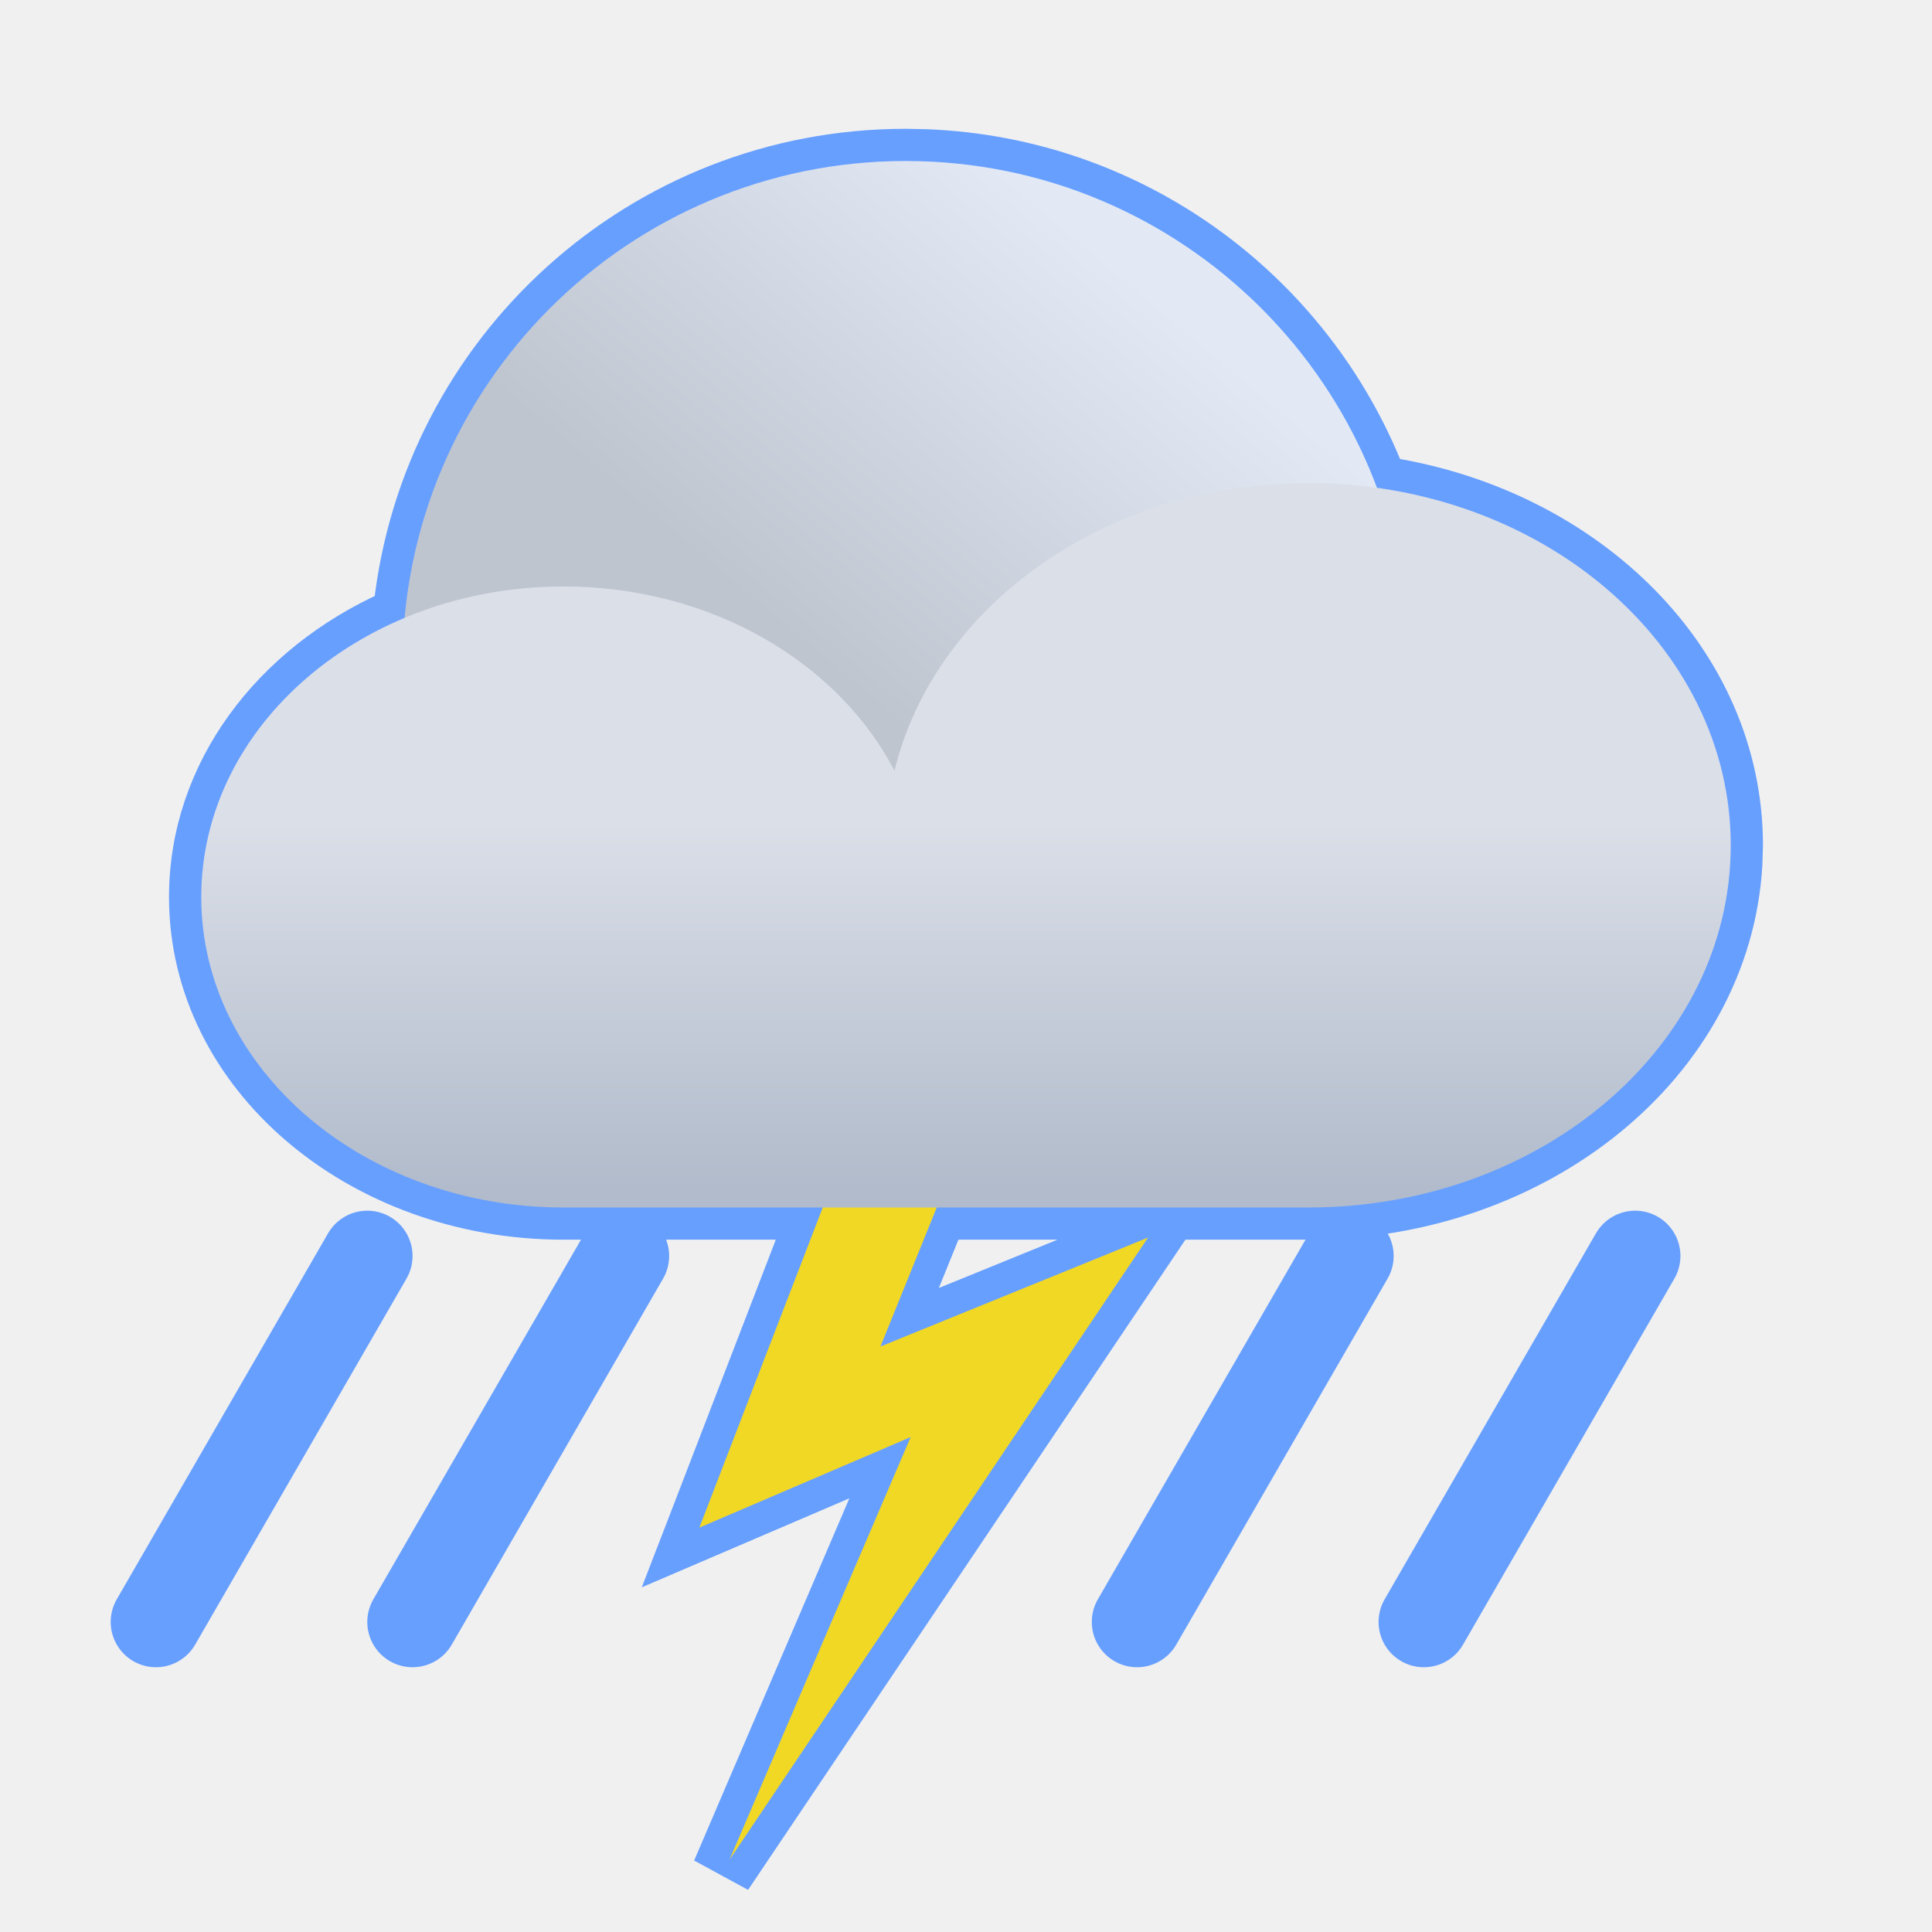
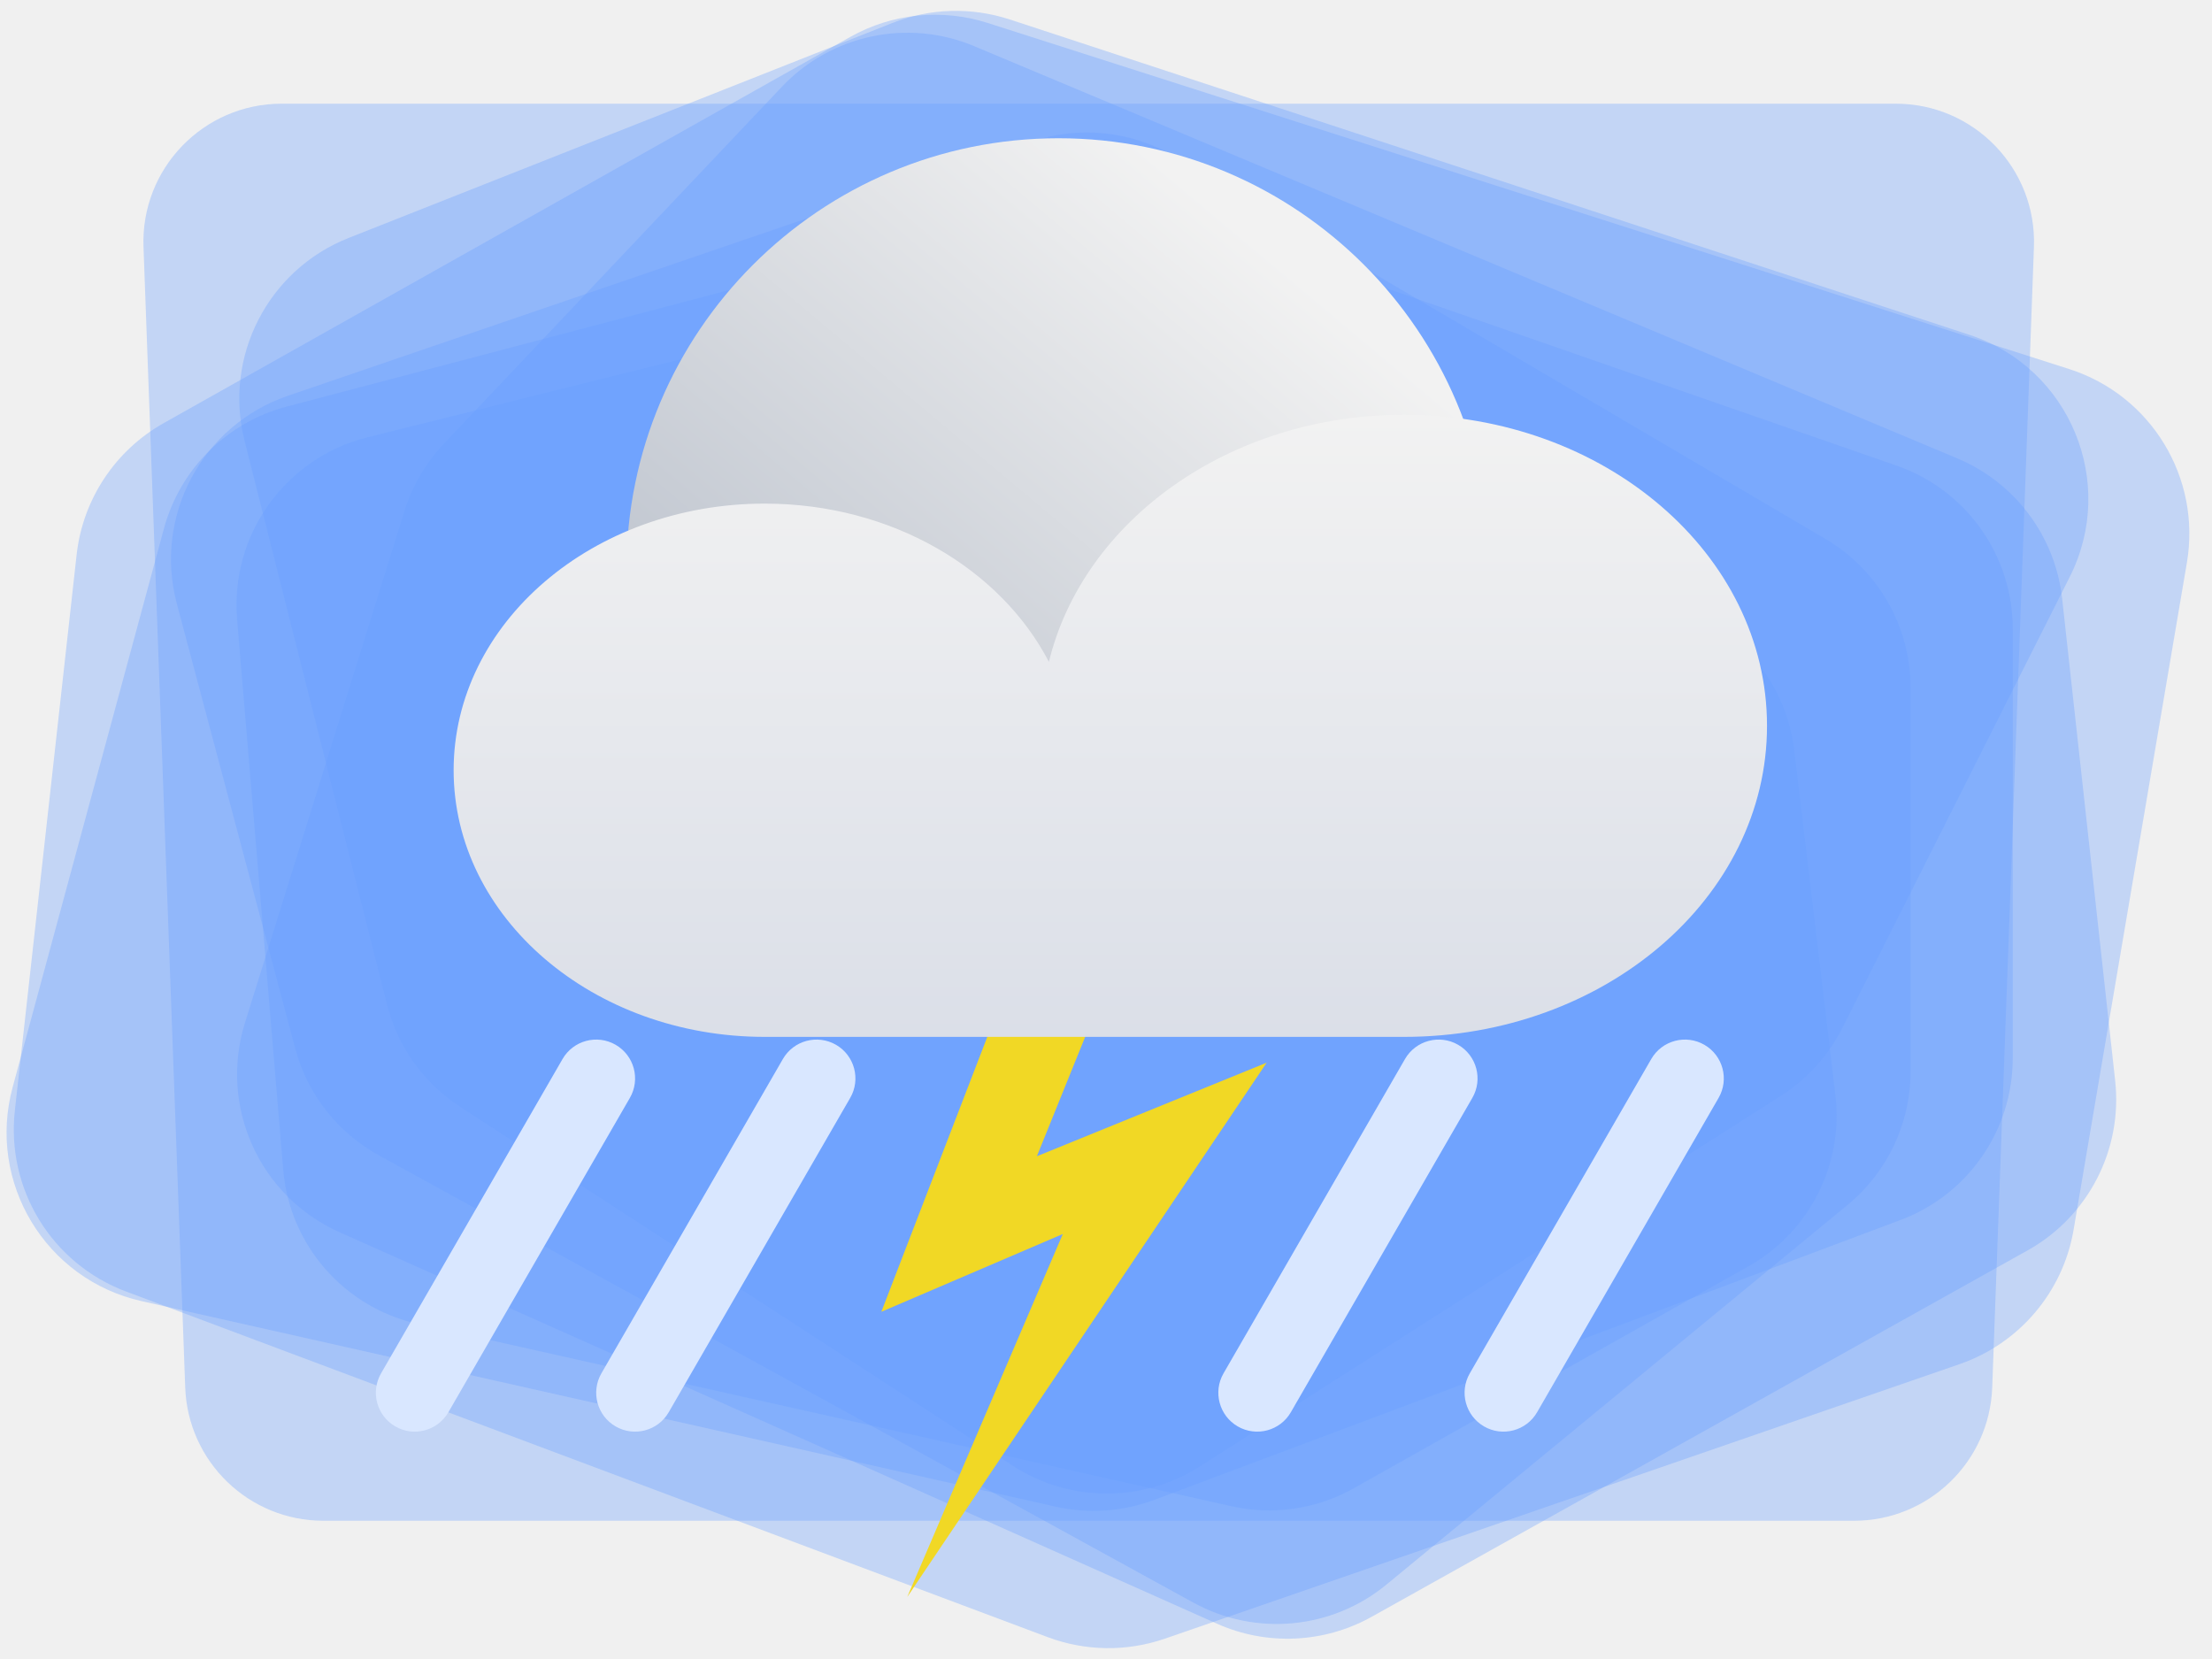
- <svg xmlns="http://www.w3.org/2000/svg" width="48" height="48" viewBox="0 0 48 48" fill="none">
-   <path d="M23.016 3.61C28.244 3.816 32.668 7.134 34.497 11.761C39.517 12.562 43.4 16.353 43.4 21L43.385 21.488C43.09 26.502 38.273 30.4 32.5 30.4H29.238L28.854 30.971L18.457 46.428L17.757 46.047L21.864 36.464L17.532 38.321L16.66 38.695L17.002 37.81L19.857 30.4H14C8.869 30.4 4.6 26.823 4.599 22.286C4.599 19.122 6.688 16.415 9.681 15.077C10.39 8.622 15.856 3.6 22.5 3.6L23.016 3.61ZM22.6 32.727L28.314 30.4H23.542L22.6 32.727Z" fill="#679FFF" stroke="#679FFF" stroke-width="0.8" />
-   <path d="M9.125 31.204L3.875 40.297" stroke="#679FFF" stroke-width="2.25" stroke-linecap="round" />
-   <path d="M40.625 31.204L35.375 40.297" stroke="#679FFF" stroke-width="2.25" stroke-linecap="round" />
-   <path d="M15.5 31.204L10.25 40.297" stroke="#679FFF" stroke-width="2.25" stroke-linecap="round" />
-   <path d="M33.5 31.204L28.25 40.297" stroke="#679FFF" stroke-width="2.25" stroke-linecap="round" />
-   <path d="M24.494 26.982L21.875 33.454L28.523 30.747L18.125 46.204L22.625 35.704L17.375 37.954L21.604 26.982H24.494Z" fill="#F1D825" />
-   <circle cx="22.5" cy="16.5" r="12.5" fill="url(#paint0_linear_38_450)" />
-   <path fill-rule="evenodd" clip-rule="evenodd" d="M32.5 12C38.299 12 43 16.029 43 21C43 25.971 38.299 30 32.5 30C22.338 30 23.652 30 14 30C9.029 30 5 26.546 5 22.286C5 18.025 9.029 14.571 14 14.571C17.667 14.571 20.82 16.452 22.223 19.149C23.218 15.067 27.441 12 32.5 12Z" fill="url(#paint1_linear_38_450)" />
+ <svg xmlns="http://www.w3.org/2000/svg" width="64" height="48" viewBox="0 0 64 48" fill="none">
+   <g clip-path="url(#clip0_53_1628)">
+     <path d="M4.152 7.146C4.069 4.881 5.883 3 8.149 3H54.851C57.117 3 58.931 4.881 58.848 7.146L57.641 40.146C57.562 42.297 55.796 44 53.644 44H9.356C7.204 44 5.438 42.297 5.359 40.146L4.152 7.146Z" fill="#679FFF" fill-opacity="0.33" />
+     <path d="M33.702 47.412C32.602 47.792 31.404 47.776 30.314 47.368L3.644 37.366C1.501 36.563 0.177 34.407 0.43 32.133L2.217 16.049C2.395 14.449 3.332 13.032 4.735 12.243L24.601 1.068C25.812 0.387 27.252 0.241 28.576 0.664L59.868 10.678C62.239 11.436 63.69 13.823 63.274 16.277L59.996 35.579C59.69 37.38 58.426 38.871 56.699 39.468L33.702 47.412Z" fill="#679FFF" fill-opacity="0.33" />
+     <path d="M29.828 4.102C31.207 3.631 32.723 3.785 33.979 4.523L52.812 15.59C54.34 16.488 55.279 18.128 55.279 19.901V31C55.279 32.494 54.611 33.91 53.457 34.86L40.115 45.846C38.536 47.147 36.324 47.354 34.53 46.369L10.966 33.43C9.768 32.772 8.892 31.653 8.541 30.333L5.117 17.468C4.442 14.929 5.846 12.301 8.332 11.451L29.828 4.102Z" fill="#679FFF" fill-opacity="0.33" />
+     <path d="M22.624 2.51C24.054 0.999 26.269 0.532 28.188 1.337L56.629 13.262C58.304 13.964 59.467 15.52 59.665 17.326L61.198 31.265C61.418 33.262 60.42 35.197 58.666 36.177L39.688 46.778C38.311 47.547 36.652 47.622 35.212 46.979L9.823 35.651C7.509 34.618 6.333 32.017 7.087 29.597L11.702 14.788C11.929 14.059 12.32 13.392 12.845 12.837L22.624 2.51Z" fill="#679FFF" fill-opacity="0.33" />
+     <path d="M30.525 5.908C31.486 5.655 32.502 5.694 33.441 6.021L54.877 13.473C56.887 14.171 58.235 16.067 58.235 18.195V30.615C58.235 32.699 56.942 34.565 54.991 35.297L33.397 43.396C32.486 43.738 31.494 43.806 30.544 43.593L4.094 37.645C1.317 37.021 -0.379 34.208 0.365 31.46L4.744 15.291C5.212 13.565 6.566 12.219 8.297 11.763L30.525 5.908Z" fill="#679FFF" fill-opacity="0.33" />
+     <path d="M26.946 8.59C28.064 8.312 29.244 8.428 30.286 8.92L49.08 17.779C50.638 18.514 51.708 19.999 51.912 21.709L53.104 31.686C53.344 33.692 52.352 35.646 50.591 36.636L39.172 43.059C38.096 43.665 36.833 43.85 35.628 43.58L12.082 38.303C9.951 37.825 8.376 36.019 8.194 33.842L6.86 17.921C6.655 15.477 8.254 13.245 10.634 12.652L26.946 8.59Z" fill="#679FFF" fill-opacity="0.33" />
+     <path d="M25.819 0.665C26.905 0.235 28.108 0.2 29.218 0.564L56.981 9.687C59.886 10.641 61.262 13.957 59.886 16.687L53.31 29.734C52.906 30.536 52.292 31.215 51.534 31.699L34.713 42.429C33.061 43.483 30.945 43.475 29.301 42.407L13.321 32.028C12.264 31.341 11.506 30.281 11.197 29.06L7.077 12.76C6.461 10.323 7.749 7.809 10.086 6.885L25.819 0.665Z" fill="#679FFF" fill-opacity="0.33" />
+     <path d="M11.026 39.734L16.276 30.641C16.586 30.103 17.274 29.919 17.812 30.229C18.351 30.54 18.535 31.228 18.224 31.766L12.974 40.859C12.664 41.397 11.976 41.582 11.438 41.271C10.899 40.961 10.715 40.272 11.026 39.734Z" fill="#D9E7FF" />
+     <path d="M42.526 39.734L47.776 30.641C48.086 30.103 48.775 29.919 49.312 30.229C49.851 30.54 50.035 31.228 49.724 31.766L44.474 40.859C44.164 41.397 43.476 41.582 42.938 41.271C42.4 40.961 42.215 40.272 42.526 39.734Z" fill="#D9E7FF" />
+     <path d="M17.401 39.734L22.651 30.641C22.961 30.103 23.649 29.919 24.188 30.229C24.726 30.54 24.91 31.228 24.599 31.766L19.349 40.859C19.039 41.397 18.351 41.582 17.812 41.271C17.274 40.961 17.09 40.272 17.401 39.734Z" fill="#D9E7FF" />
+     <path d="M35.401 39.734L40.651 30.641C40.961 30.103 41.65 29.919 42.188 30.229C42.726 30.54 42.91 31.228 42.599 31.766L37.349 40.859C37.039 41.397 36.351 41.582 35.812 41.271C35.275 40.961 35.09 40.272 35.401 39.734Z" fill="#D9E7FF" />
+     <path d="M32.618 26.982L30 33.454L36.648 30.747L26.25 46.204L30.75 35.704L25.5 37.954L29.729 26.982H32.618Z" fill="#F1D825" />
+     <circle cx="30.625" cy="16.5" r="12.5" fill="url(#paint0_linear_53_1628)" />
+     <path fill-rule="evenodd" clip-rule="evenodd" d="M40.625 12C46.424 12 51.125 16.029 51.125 21C51.125 25.971 46.424 30 40.625 30C30.463 30 31.777 30 22.125 30C17.154 30 13.125 26.546 13.125 22.286C13.125 18.025 17.154 14.571 22.125 14.571C25.792 14.571 28.945 16.452 30.348 19.149C31.343 15.067 35.566 12 40.625 12Z" fill="url(#paint1_linear_53_1628)" />
+   </g>
  <defs>
-     <linearGradient id="paint0_linear_38_450" x1="30" y1="8.5" x2="17" y2="24" gradientUnits="userSpaceOnUse">
-       <stop stop-color="#E2E9F5" />
-       <stop offset="0.606" stop-color="#BFC5CF" />
+     <linearGradient id="paint0_linear_53_1628" x1="38.125" y1="8.5" x2="25.125" y2="24" gradientUnits="userSpaceOnUse">
+       <stop stop-color="#F2F2F2" />
+       <stop offset="0.976" stop-color="#BFC5CF" />
    </linearGradient>
-     <linearGradient id="paint1_linear_38_450" x1="24" y1="12" x2="24" y2="30" gradientUnits="userSpaceOnUse">
-       <stop offset="0.466" stop-color="#DBDFE8" />
-       <stop offset="0.976" stop-color="#B1BBCB" />
+     <linearGradient id="paint1_linear_53_1628" x1="32.125" y1="12" x2="32.125" y2="30" gradientUnits="userSpaceOnUse">
+       <stop stop-color="#F2F2F2" />
+       <stop offset="1" stop-color="#DBDFE8" />
    </linearGradient>
+     <clipPath id="clip0_53_1628">
+       <rect width="64" height="48" fill="white" />
+     </clipPath>
  </defs>
</svg>
